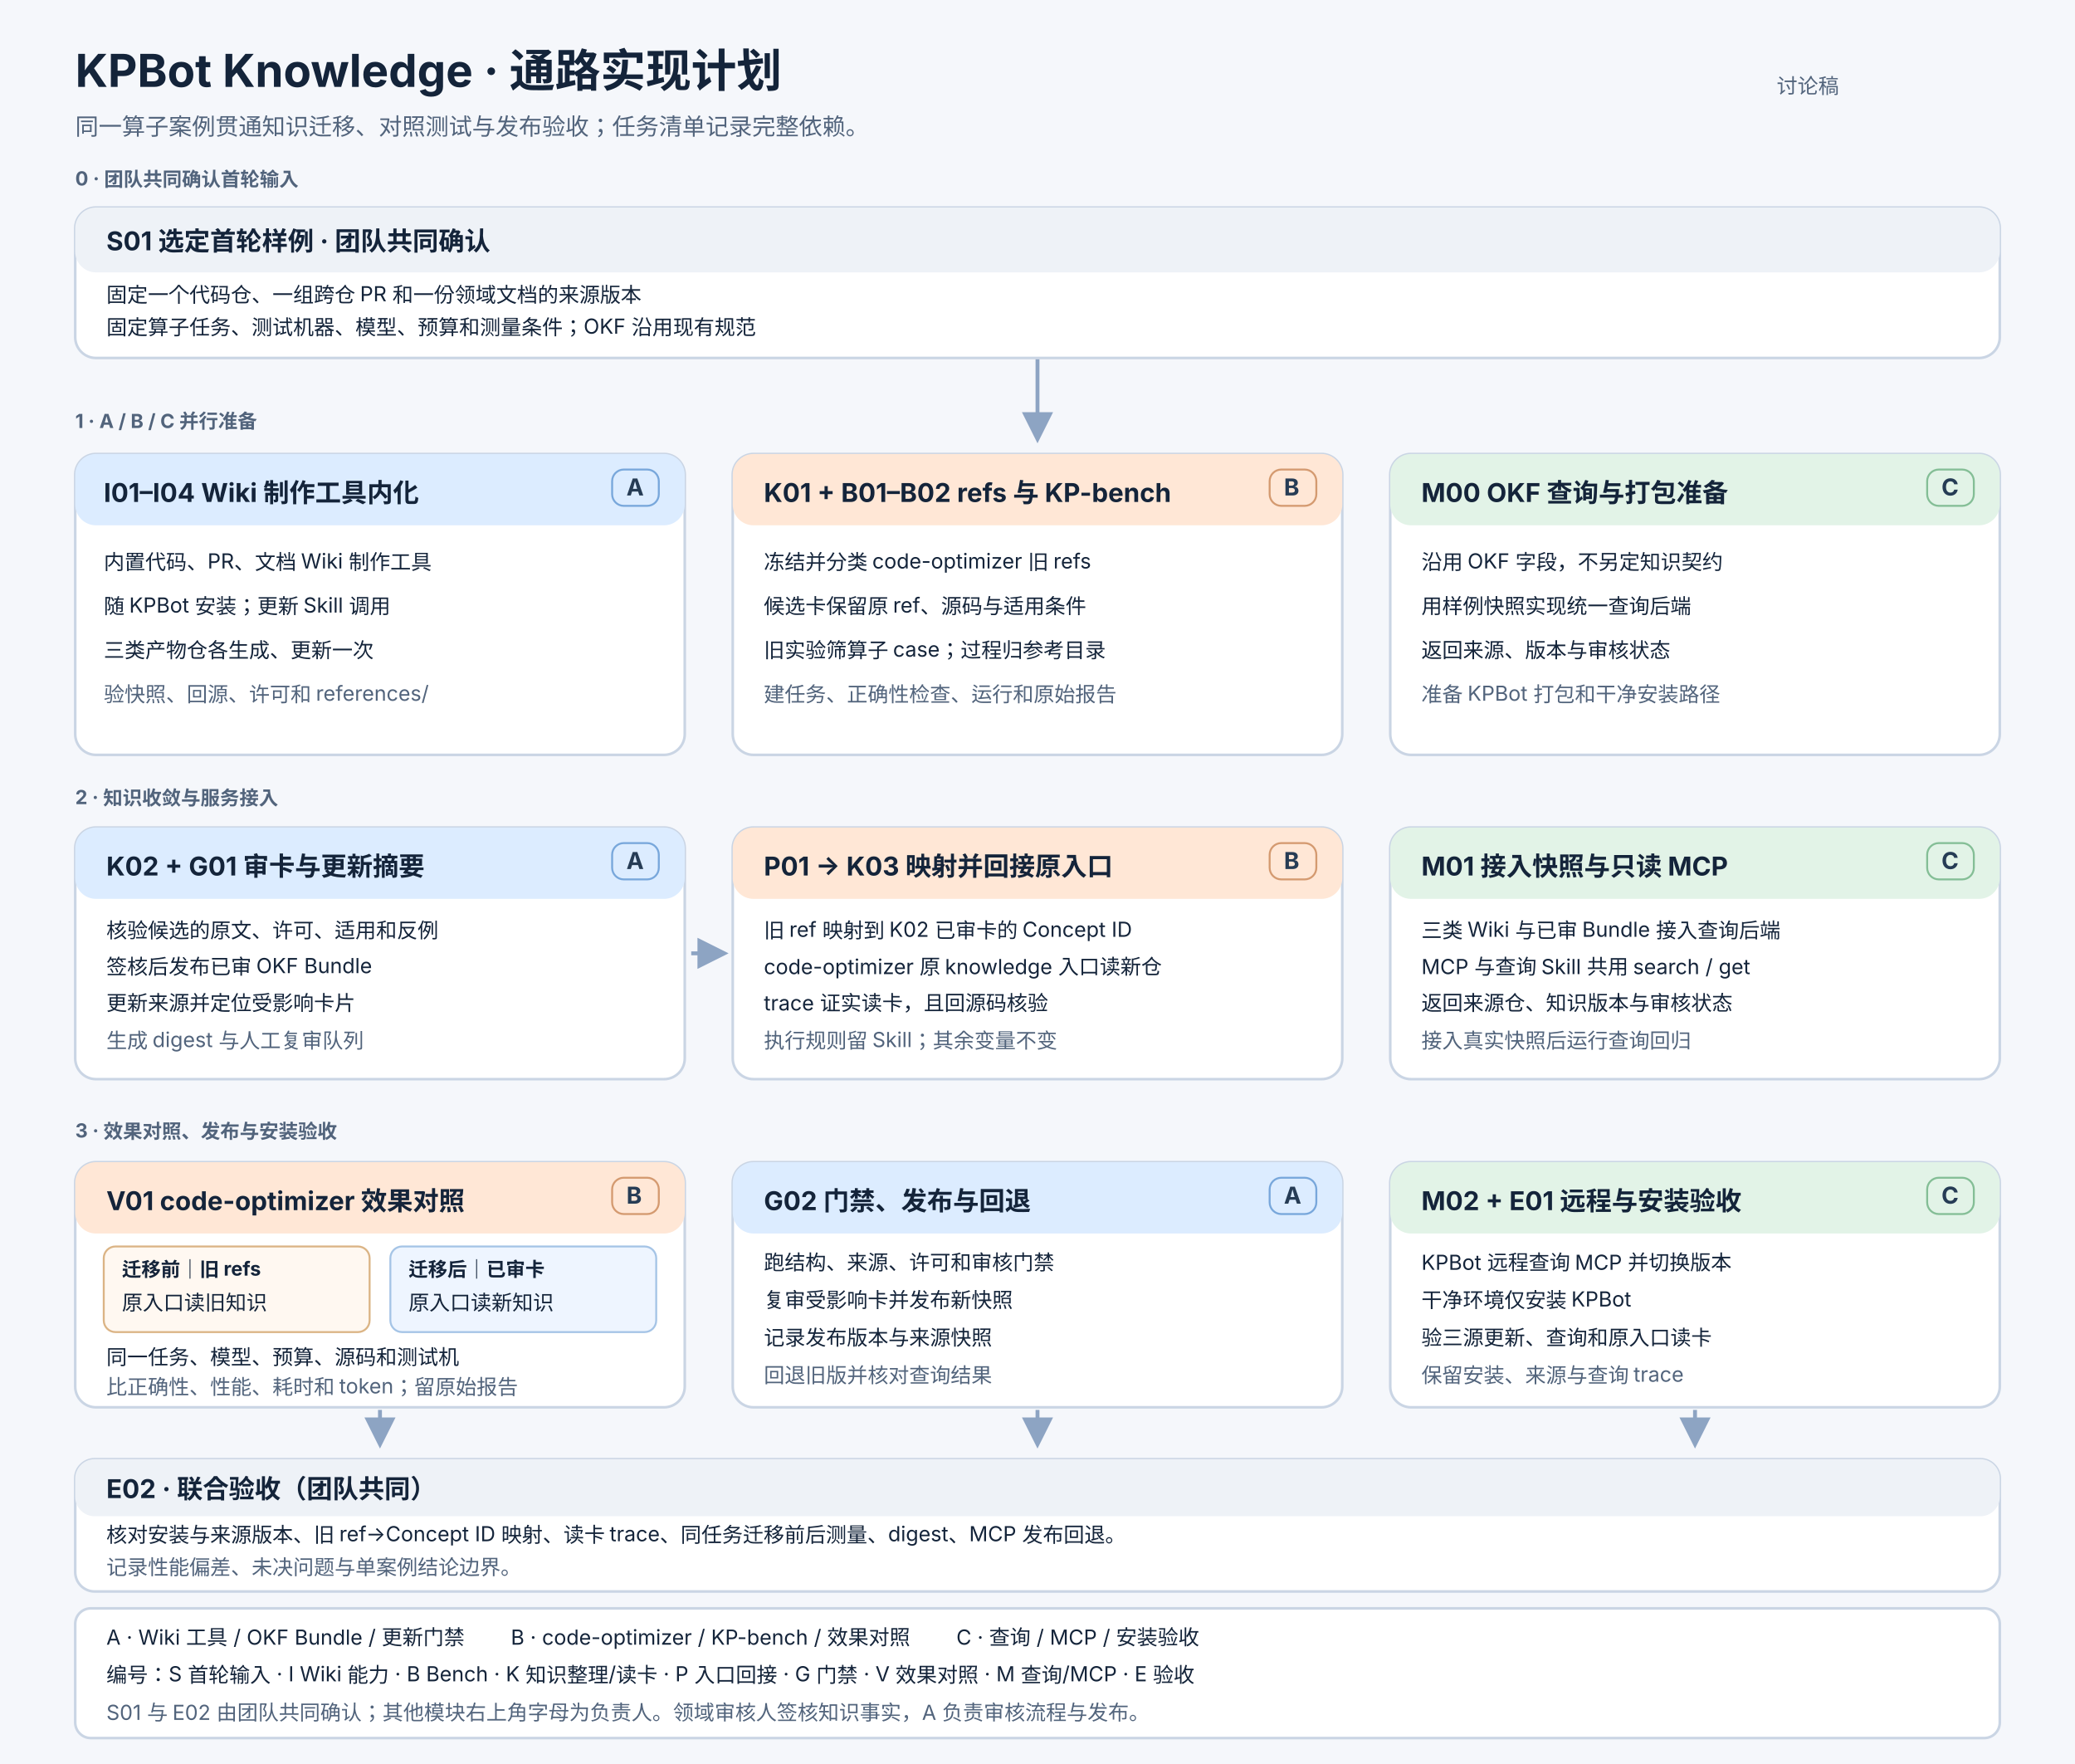
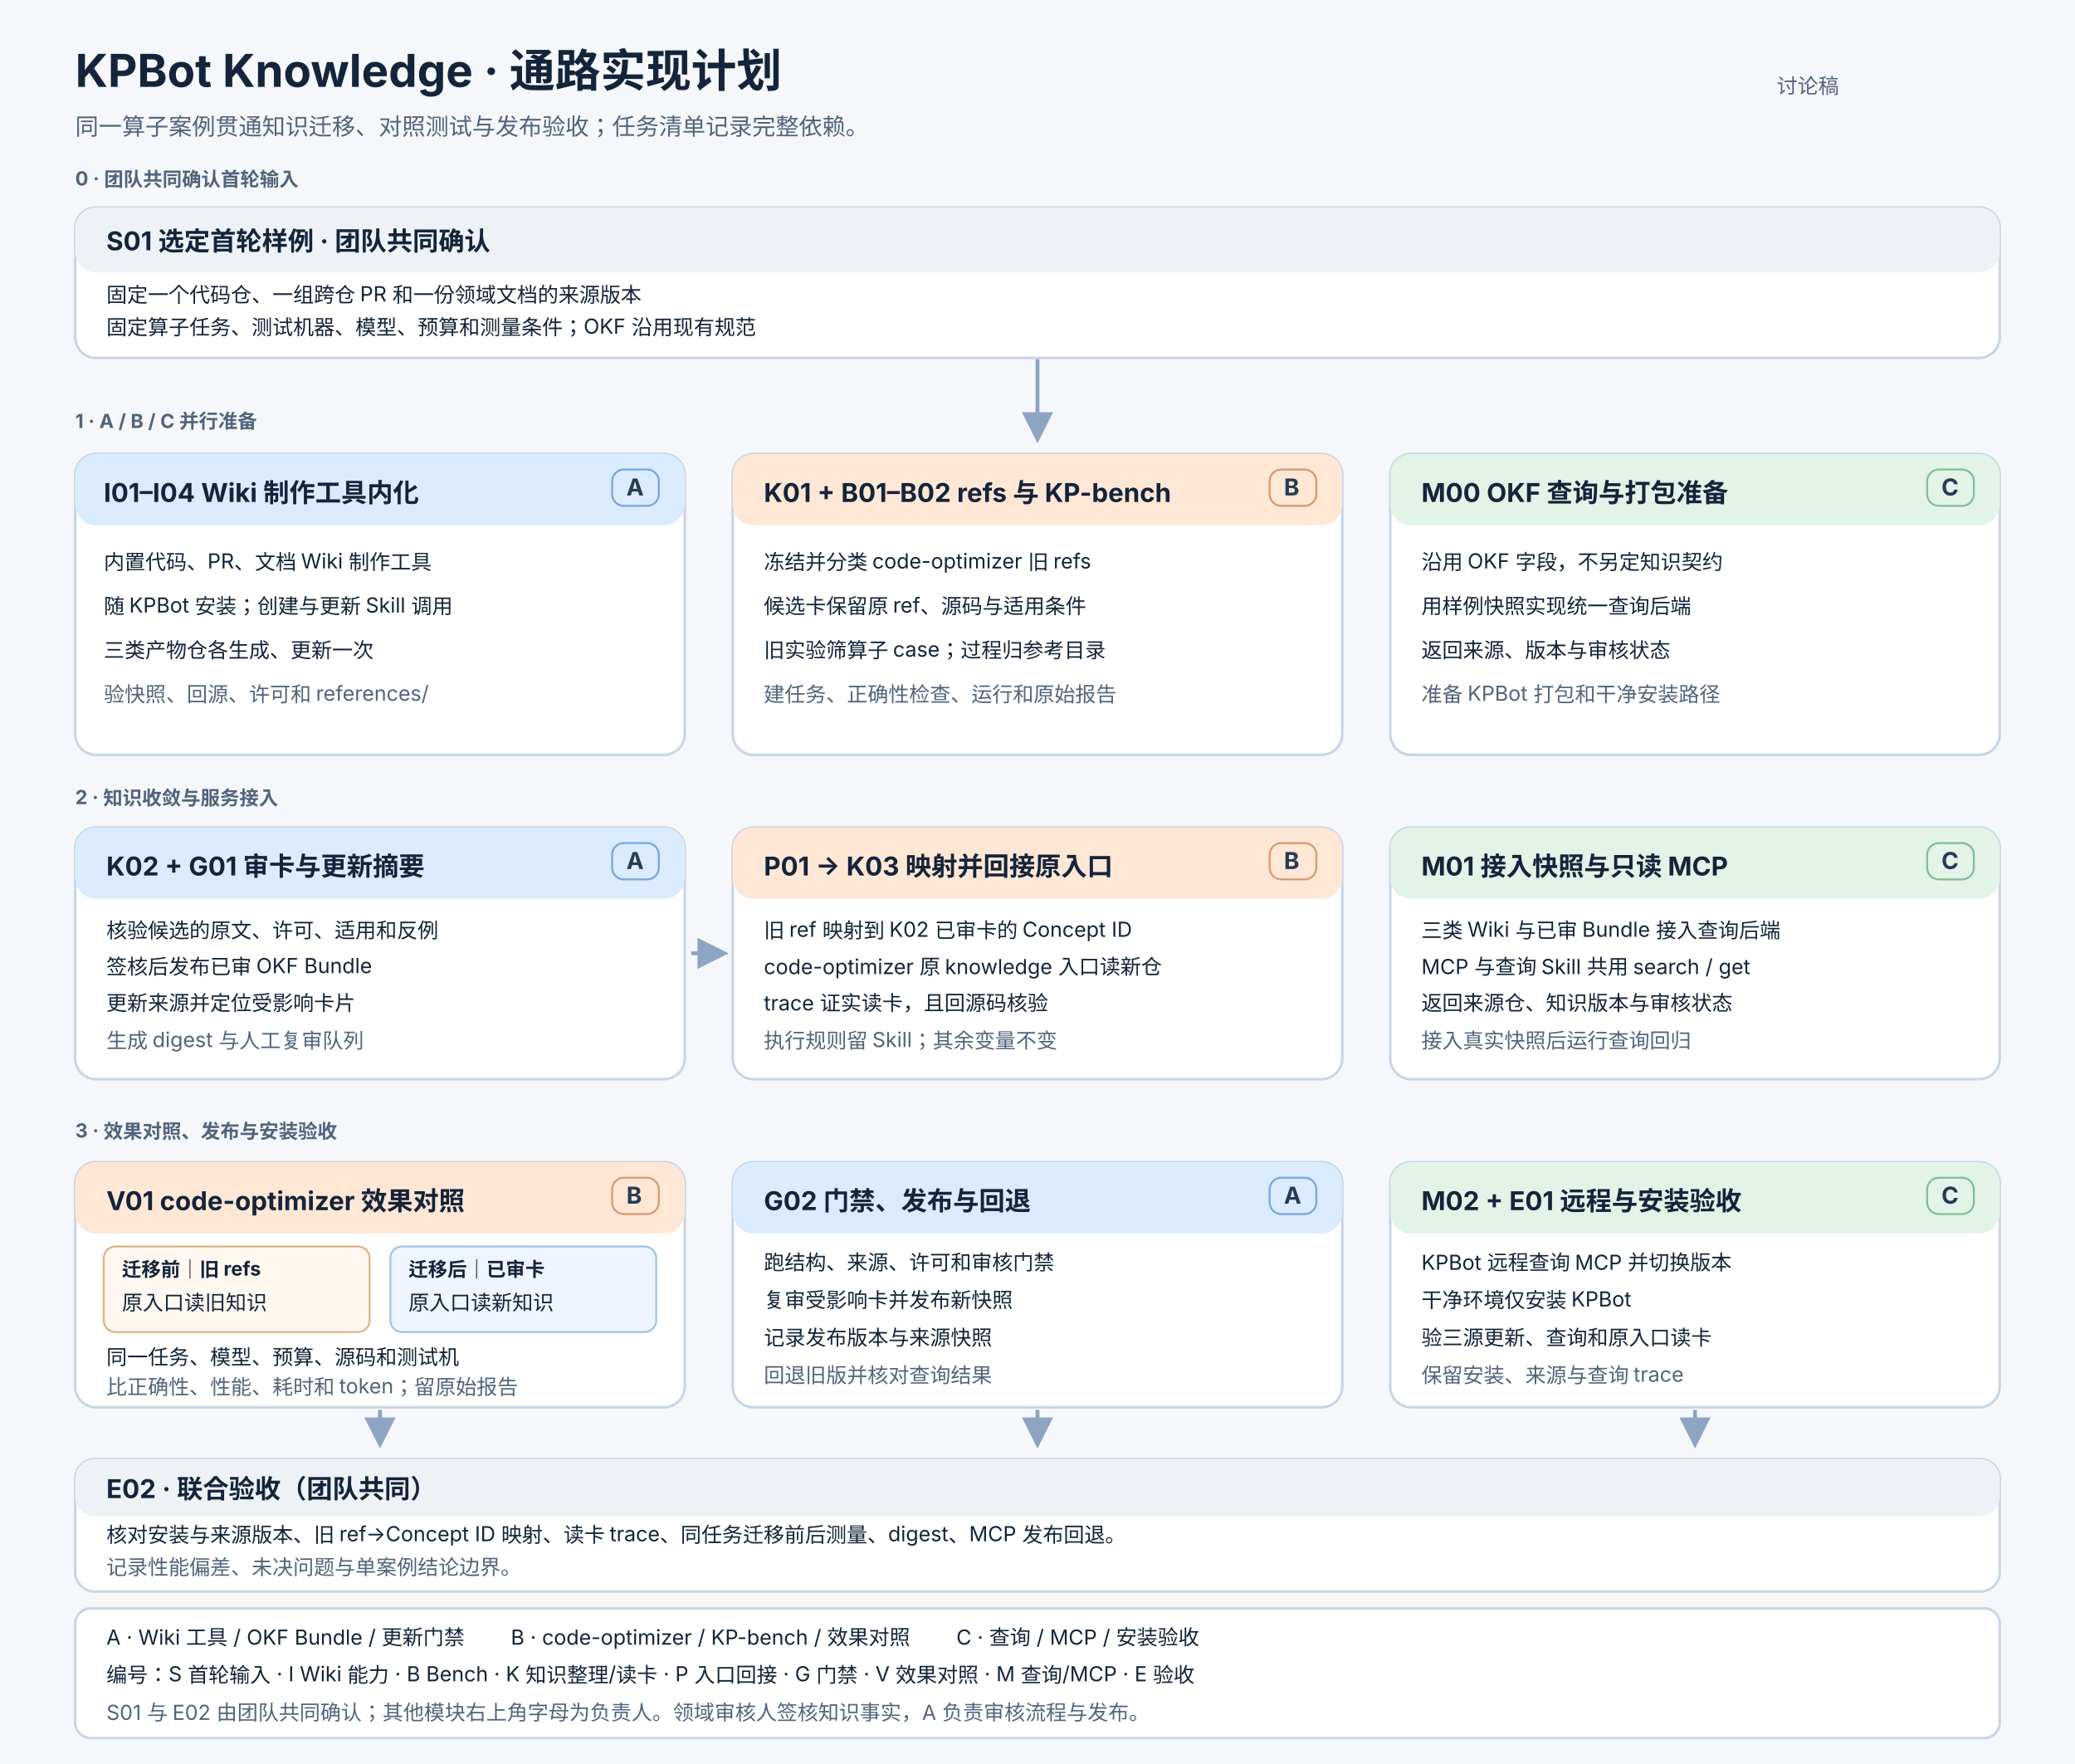
<svg xmlns="http://www.w3.org/2000/svg" width="1600" height="1360" viewBox="0 0 1600 1360" role="img" aria-labelledby="title desc">
  <defs>
    <style>
      .bg{fill:#f5f7fb}.ink{fill:#14243a}.muted{fill:#52647c}.card{fill:#fff;stroke:#cad5e4;stroke-width:2}.rule{stroke:#dbe3ed;stroke-width:1.5}
      .blue{fill:#dcecff}.orange{fill:#ffe7d6}.green{fill:#e2f3e7}.neutral{fill:#eef2f7}
      .t{font-family:-apple-system,BlinkMacSystemFont,"PingFang SC","Microsoft YaHei",sans-serif}.h1{font-size:35px;font-weight:700}.h2{font-size:25px;font-weight:700}.h3{font-size:20px;font-weight:700}.body{font-size:18px}.small{font-size:16px}.tiny{font-size:15px}.label{font-size:15px;font-weight:700}
      .arrow{fill:none;stroke:#8da4c3;stroke-width:3;marker-end:url(#head)}
      .owner-a{fill:#dcecff;stroke:#78a7db;stroke-width:1.5}.owner-b{fill:#ffe7d6;stroke:#d49a70;stroke-width:1.5}.owner-c{fill:#e2f3e7;stroke:#84be96;stroke-width:1.5}.owner-text{font-size:18px;font-weight:700;fill:#263c55}
    </style>
    <marker id="head" viewBox="0 0 10 10" refX="8" refY="5" markerWidth="8" markerHeight="8" orient="auto-start-reverse">
      <path d="M0 0 L10 5 L0 10 Z" fill="#8da4c3" />
    </marker>
  </defs>
  <rect class="bg" width="1600" height="1360" />
  <text class="t h1 ink" x="58" y="67">KPBot Knowledge · 通路实现计划</text>
  <text class="t body muted" x="58" y="104">同一算子案例贯通知识迁移、对照测试与发布验收；任务清单记录完整依赖。</text>
  <text class="t small muted" x="1370" y="72">讨论稿</text>
  <text class="t label muted" x="58" y="143">0 · 团队共同确认首轮输入</text>
  <rect class="card" x="58" y="160" width="1484" height="116" rx="16" />
  <rect class="neutral" x="58" y="160" width="1484" height="50" rx="16" />
  <text class="t h3 ink" x="82" y="193">S01  选定首轮样例 · 团队共同确认</text>
  <text class="t small ink" x="82" y="233">固定一个代码仓、一组跨仓 PR 和一份领域文档的来源版本</text>
  <text class="t small ink" x="82" y="258">固定算子任务、测试机器、模型、预算和测量条件；OKF 沿用现有规范</text>
  <path class="arrow" d="M800 277 V337" />
  <text class="t label muted" x="58" y="330">1 · A / B / C 并行准备</text>
  <rect class="card" x="58" y="350" width="470" height="232" rx="16" />
  <rect class="blue" x="58" y="350" width="470" height="55" rx="16" />
  <text class="t h3 ink" x="80" y="387">I01–I04  Wiki 制作工具内化</text>
  <rect class="owner-a" x="472" y="362" width="36" height="28" rx="9" />
  <text class="t owner-text" x="483" y="382">A</text>
  <text class="t small ink" x="80" y="439">内置代码、PR、文档 Wiki 制作工具</text>
-   <text class="t small ink" x="80" y="473">随 KPBot 安装；更新 Skill 调用</text>
+   <text class="t small ink" x="80" y="473">随 KPBot 安装；创建与更新 Skill 调用</text>
  <text class="t small ink" x="80" y="507">三类产物仓各生成、更新一次</text>
  <text class="t small muted" x="80" y="541">验快照、回源、许可和 references/</text>
  <rect class="card" x="565" y="350" width="470" height="232" rx="16" />
  <rect class="orange" x="565" y="350" width="470" height="55" rx="16" />
  <text class="t h3 ink" x="589" y="387">K01 + B01–B02  refs 与 KP-bench</text>
  <rect class="owner-b" x="979" y="362" width="36" height="28" rx="9" />
  <text class="t owner-text" x="990" y="382">B</text>
  <text class="t small ink" x="589" y="439">冻结并分类 code-optimizer 旧 refs</text>
  <text class="t small ink" x="589" y="473">候选卡保留原 ref、源码与适用条件</text>
  <text class="t small ink" x="589" y="507">旧实验筛算子 case；过程归参考目录</text>
  <text class="t small muted" x="589" y="541">建任务、正确性检查、运行和原始报告</text>
  <rect class="card" x="1072" y="350" width="470" height="232" rx="16" />
  <rect class="green" x="1072" y="350" width="470" height="55" rx="16" />
  <text class="t h3 ink" x="1096" y="387">M00  OKF 查询与打包准备</text>
  <rect class="owner-c" x="1486" y="362" width="36" height="28" rx="9" />
  <text class="t owner-text" x="1497" y="382">C</text>
  <text class="t small ink" x="1096" y="439">沿用 OKF 字段，不另定知识契约</text>
  <text class="t small ink" x="1096" y="473">用样例快照实现统一查询后端</text>
  <text class="t small ink" x="1096" y="507">返回来源、版本与审核状态</text>
  <text class="t small muted" x="1096" y="541">准备 KPBot 打包和干净安装路径</text>
  <g transform="translate(0 -75)">
    <text class="t label muted" x="58" y="695">2 · 知识收敛与服务接入</text>
    <rect class="card" x="58" y="713" width="470" height="194" rx="16" />
    <rect class="blue" x="58" y="713" width="470" height="55" rx="16" />
    <text class="t h3 ink" x="82" y="750">K02 + G01  审卡与更新摘要</text>
    <rect class="owner-a" x="472" y="725" width="36" height="28" rx="9" />
    <text class="t owner-text" x="483" y="745">A</text>
    <text class="t small ink" x="82" y="798">核验候选的原文、许可、适用和反例</text>
    <text class="t small ink" x="82" y="826">签核后发布已审 OKF Bundle</text>
    <text class="t small ink" x="82" y="854">更新来源并定位受影响卡片</text>
    <text class="t small muted" x="82" y="883">生成 digest 与人工复审队列</text>
    <path class="arrow" d="M533 810 H557" />
    <rect class="card" x="565" y="713" width="470" height="194" rx="16" />
    <rect class="orange" x="565" y="713" width="470" height="55" rx="16" />
    <text class="t h3 ink" x="589" y="750">P01 → K03  映射并回接原入口</text>
    <rect class="owner-b" x="979" y="725" width="36" height="28" rx="9" />
    <text class="t owner-text" x="990" y="745">B</text>
    <text class="t small ink" x="589" y="798">旧 ref 映射到 K02 已审卡的 Concept ID</text>
    <text class="t small ink" x="589" y="826">code-optimizer 原 knowledge 入口读新仓</text>
    <text class="t small ink" x="589" y="854">trace 证实读卡，且回源码核验</text>
    <text class="t small muted" x="589" y="883">执行规则留 Skill；其余变量不变</text>
    <rect class="card" x="1072" y="713" width="470" height="194" rx="16" />
    <rect class="green" x="1072" y="713" width="470" height="55" rx="16" />
    <text class="t h3 ink" x="1096" y="750">M01  接入快照与只读 MCP</text>
    <rect class="owner-c" x="1486" y="725" width="36" height="28" rx="9" />
    <text class="t owner-text" x="1497" y="745">C</text>
    <text class="t small ink" x="1096" y="798">三类 Wiki 与已审 Bundle 接入查询后端</text>
    <text class="t small ink" x="1096" y="826">MCP 与查询 Skill 共用 search / get</text>
    <text class="t small ink" x="1096" y="854">返回来源仓、知识版本与审核状态</text>
    <text class="t small muted" x="1096" y="883">接入真实快照后运行查询回归</text>
    <text class="t label muted" x="58" y="952">3 · 效果对照、发布与安装验收</text>
    <rect class="card" x="58" y="971" width="470" height="189" rx="16" />
    <rect class="orange" x="58" y="971" width="470" height="55" rx="16" />
    <text class="t h3 ink" x="82" y="1008">V01  code-optimizer 效果对照</text>
    <rect class="owner-b" x="472" y="983" width="36" height="28" rx="9" />
    <text class="t owner-text" x="483" y="1003">B</text>
    <rect x="80" y="1036" width="205" height="66" rx="9" fill="#fff8f1" stroke="#dbb485" stroke-width="1.5" />
    <text class="t label ink" x="94" y="1059">迁移前｜旧 refs</text>
    <text class="t small ink" x="94" y="1085">原入口读旧知识</text>
    <rect x="301" y="1036" width="205" height="66" rx="9" fill="#eef5ff" stroke="#a5c4e6" stroke-width="1.5" />
    <text class="t label ink" x="315" y="1059">迁移后｜已审卡</text>
    <text class="t small ink" x="315" y="1085">原入口读新知识</text>
    <text class="t small ink" x="82" y="1127">同一任务、模型、预算、源码和测试机</text>
    <text class="t small muted" x="82" y="1150">比正确性、性能、耗时和 token；留原始报告</text>
    <rect class="card" x="565" y="971" width="470" height="189" rx="16" />
    <rect class="blue" x="565" y="971" width="470" height="55" rx="16" />
    <text class="t h3 ink" x="589" y="1008">G02  门禁、发布与回退</text>
    <rect class="owner-a" x="979" y="983" width="36" height="28" rx="9" />
    <text class="t owner-text" x="990" y="1003">A</text>
    <text class="t small ink" x="589" y="1054">跑结构、来源、许可和审核门禁</text>
    <text class="t small ink" x="589" y="1083">复审受影响卡并发布新快照</text>
    <text class="t small ink" x="589" y="1112">记录发布版本与来源快照</text>
    <text class="t small muted" x="589" y="1141">回退旧版并核对查询结果</text>
    <rect class="card" x="1072" y="971" width="470" height="189" rx="16" />
    <rect class="green" x="1072" y="971" width="470" height="55" rx="16" />
    <text class="t h3 ink" x="1096" y="1008">M02 + E01  远程与安装验收</text>
    <rect class="owner-c" x="1486" y="983" width="36" height="28" rx="9" />
    <text class="t owner-text" x="1497" y="1003">C</text>
    <text class="t small ink" x="1096" y="1054">KPBot 远程查询 MCP 并切换版本</text>
    <text class="t small ink" x="1096" y="1083">干净环境仅安装 KPBot</text>
    <text class="t small ink" x="1096" y="1112">验三源更新、查询和原入口读卡</text>
    <text class="t small muted" x="1096" y="1141">保留安装、来源与查询 trace</text>
    <path class="arrow" d="M293 1162 V1187" />
    <path class="arrow" d="M800 1162 V1187" />
    <path class="arrow" d="M1307 1162 V1187" />
    <rect class="card" x="58" y="1200" width="1484" height="102" rx="15" />
    <rect class="neutral" x="58" y="1200" width="1484" height="44" rx="15" />
    <text class="t h3 ink" x="82" y="1230">E02 · 联合验收（团队共同）</text>
    <text class="t small ink" x="82" y="1264">核对安装与来源版本、旧 ref→Concept ID 映射、读卡 trace、同任务迁移前后测量、digest、MCP 发布回退。</text>
    <text class="t small muted" x="82" y="1289">记录性能偏差、未决问题与单案例结论边界。</text>
  </g>
  <rect class="card" x="58" y="1240" width="1484" height="100" rx="12" />
  <text class="t small ink" x="82" y="1268">A · Wiki 工具 / OKF Bundle / 更新门禁　　 B · code-optimizer / KP-bench / 效果对照　　 C · 查询 / MCP / 安装验收</text>
  <text class="t small ink" x="82" y="1297">编号：S 首轮输入 · I Wiki 能力 · B Bench · K 知识整理/读卡 · P 入口回接 · G 门禁 · V 效果对照 · M 查询/MCP · E 验收</text>
  <text class="t small muted" x="82" y="1326">S01 与 E02 由团队共同确认；其他模块右上角字母为负责人。领域审核人签核知识事实，A 负责审核流程与发布。</text>
</svg>
